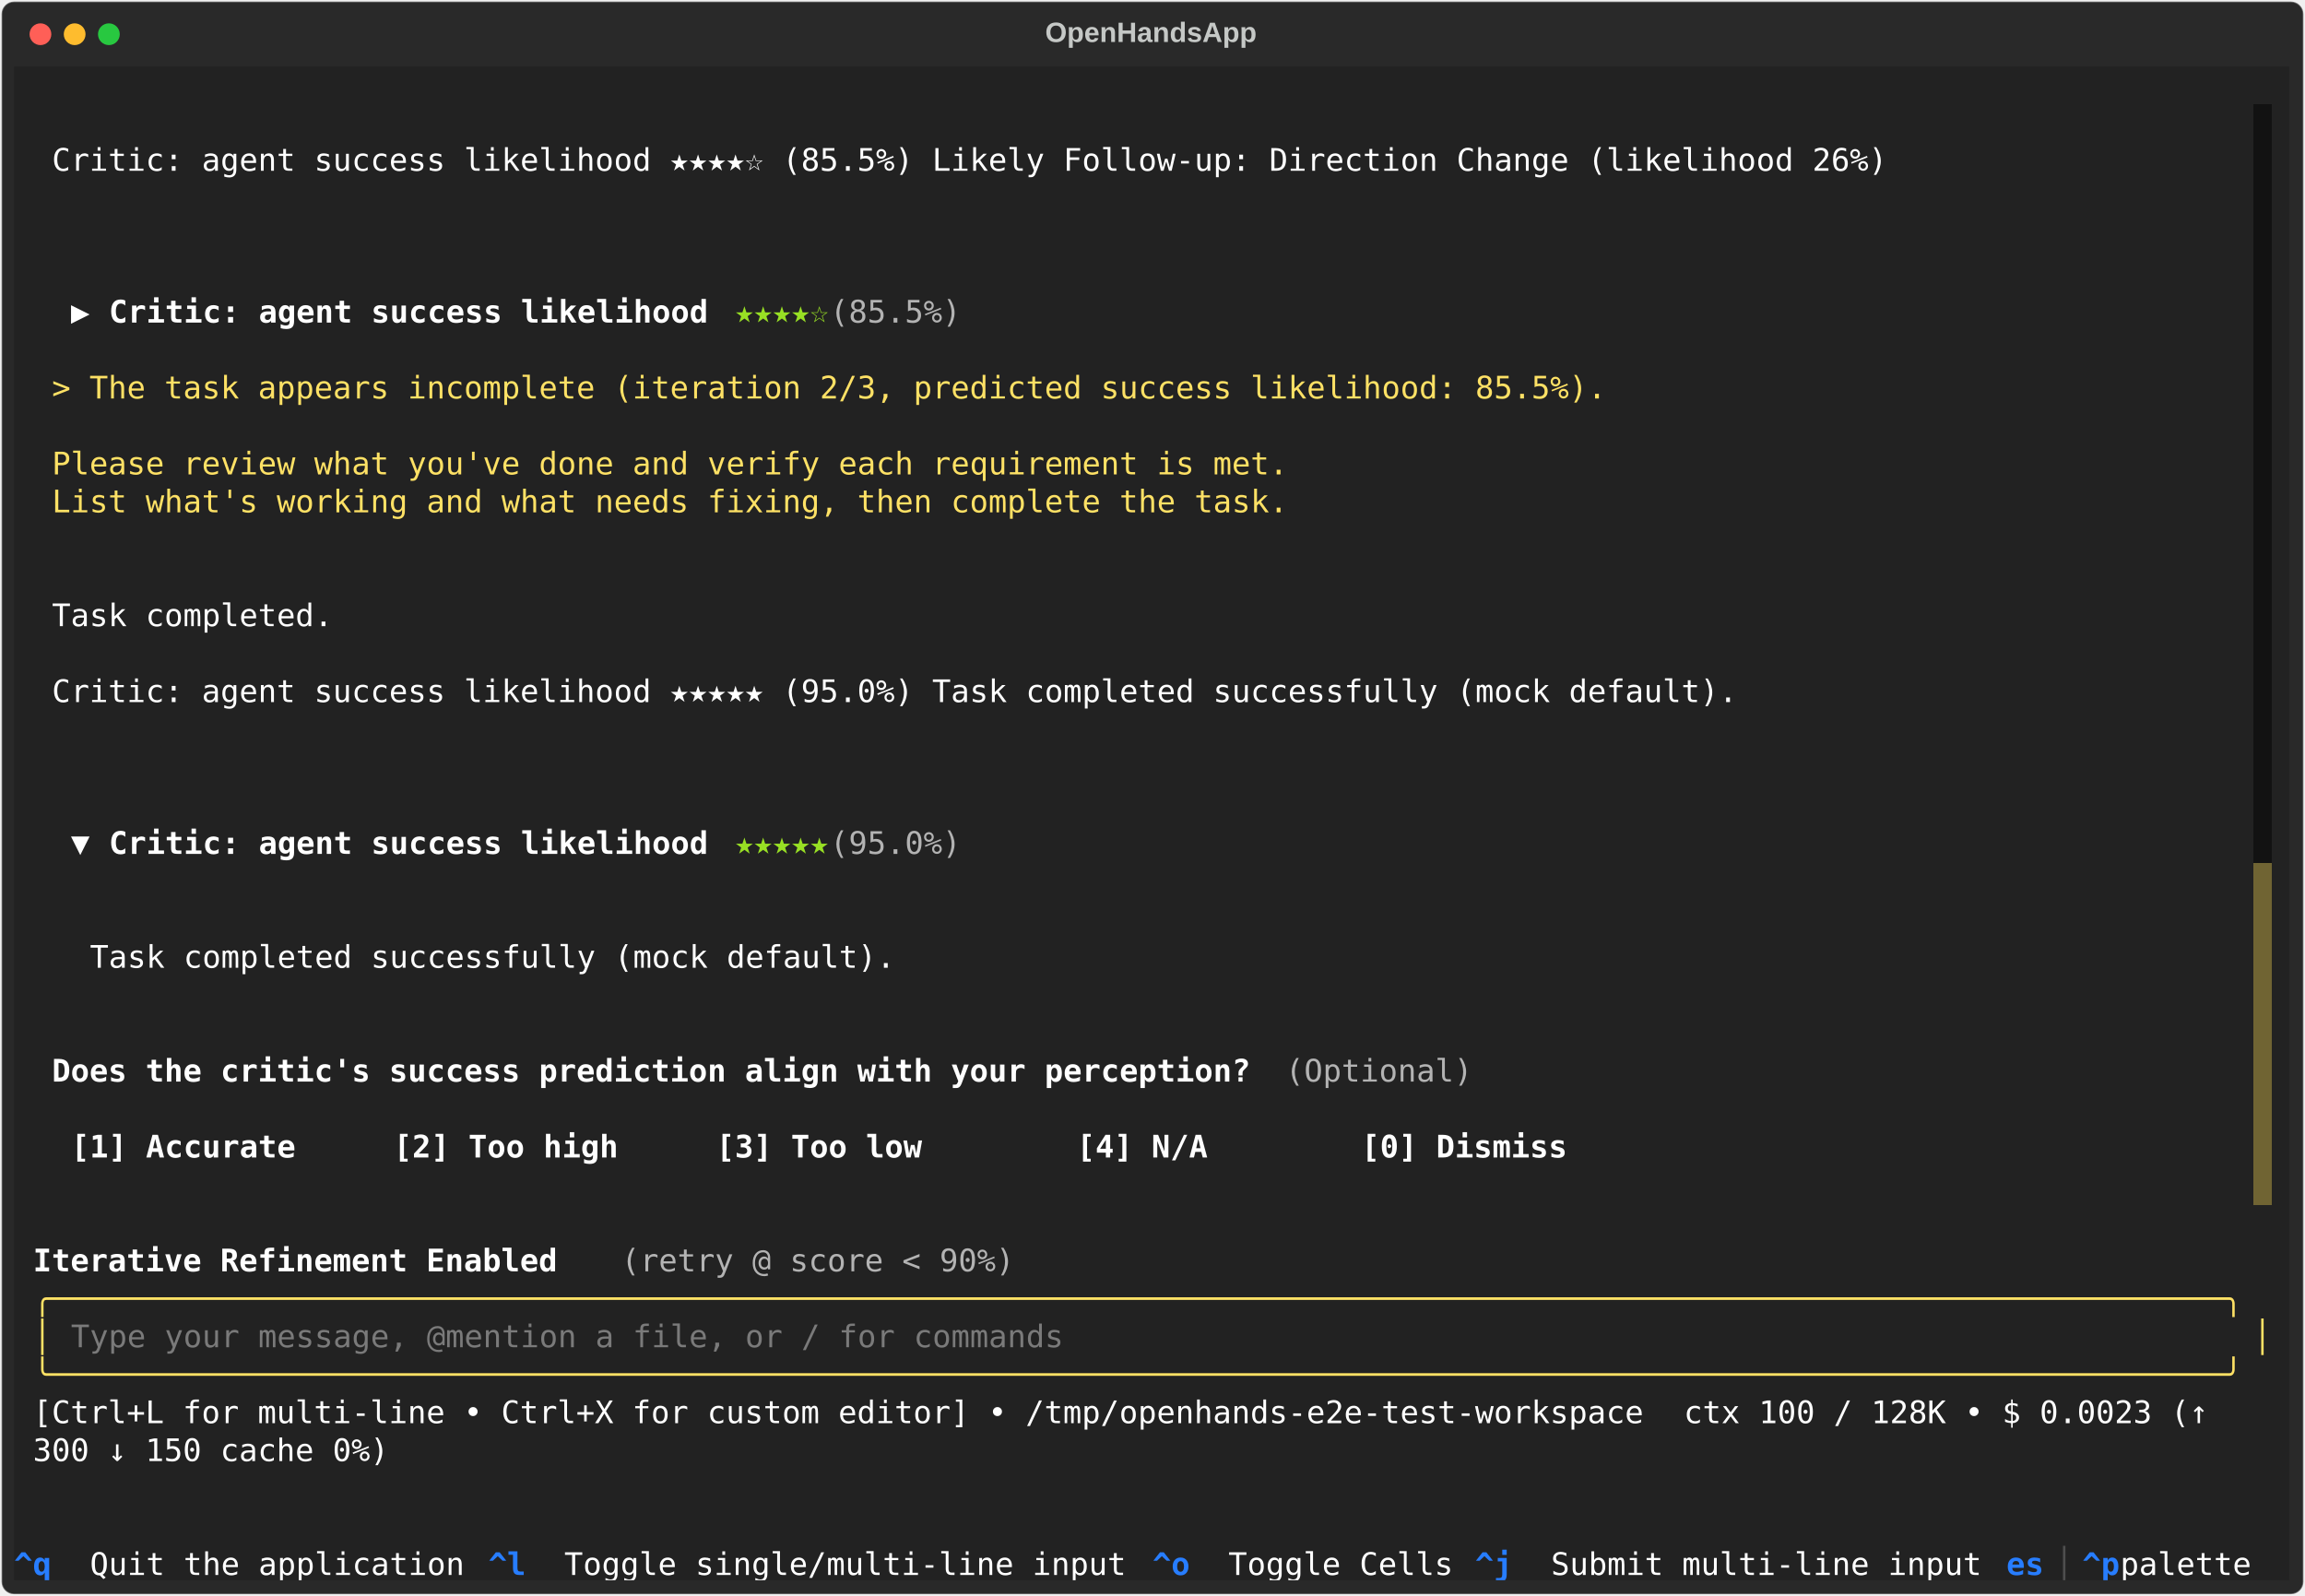
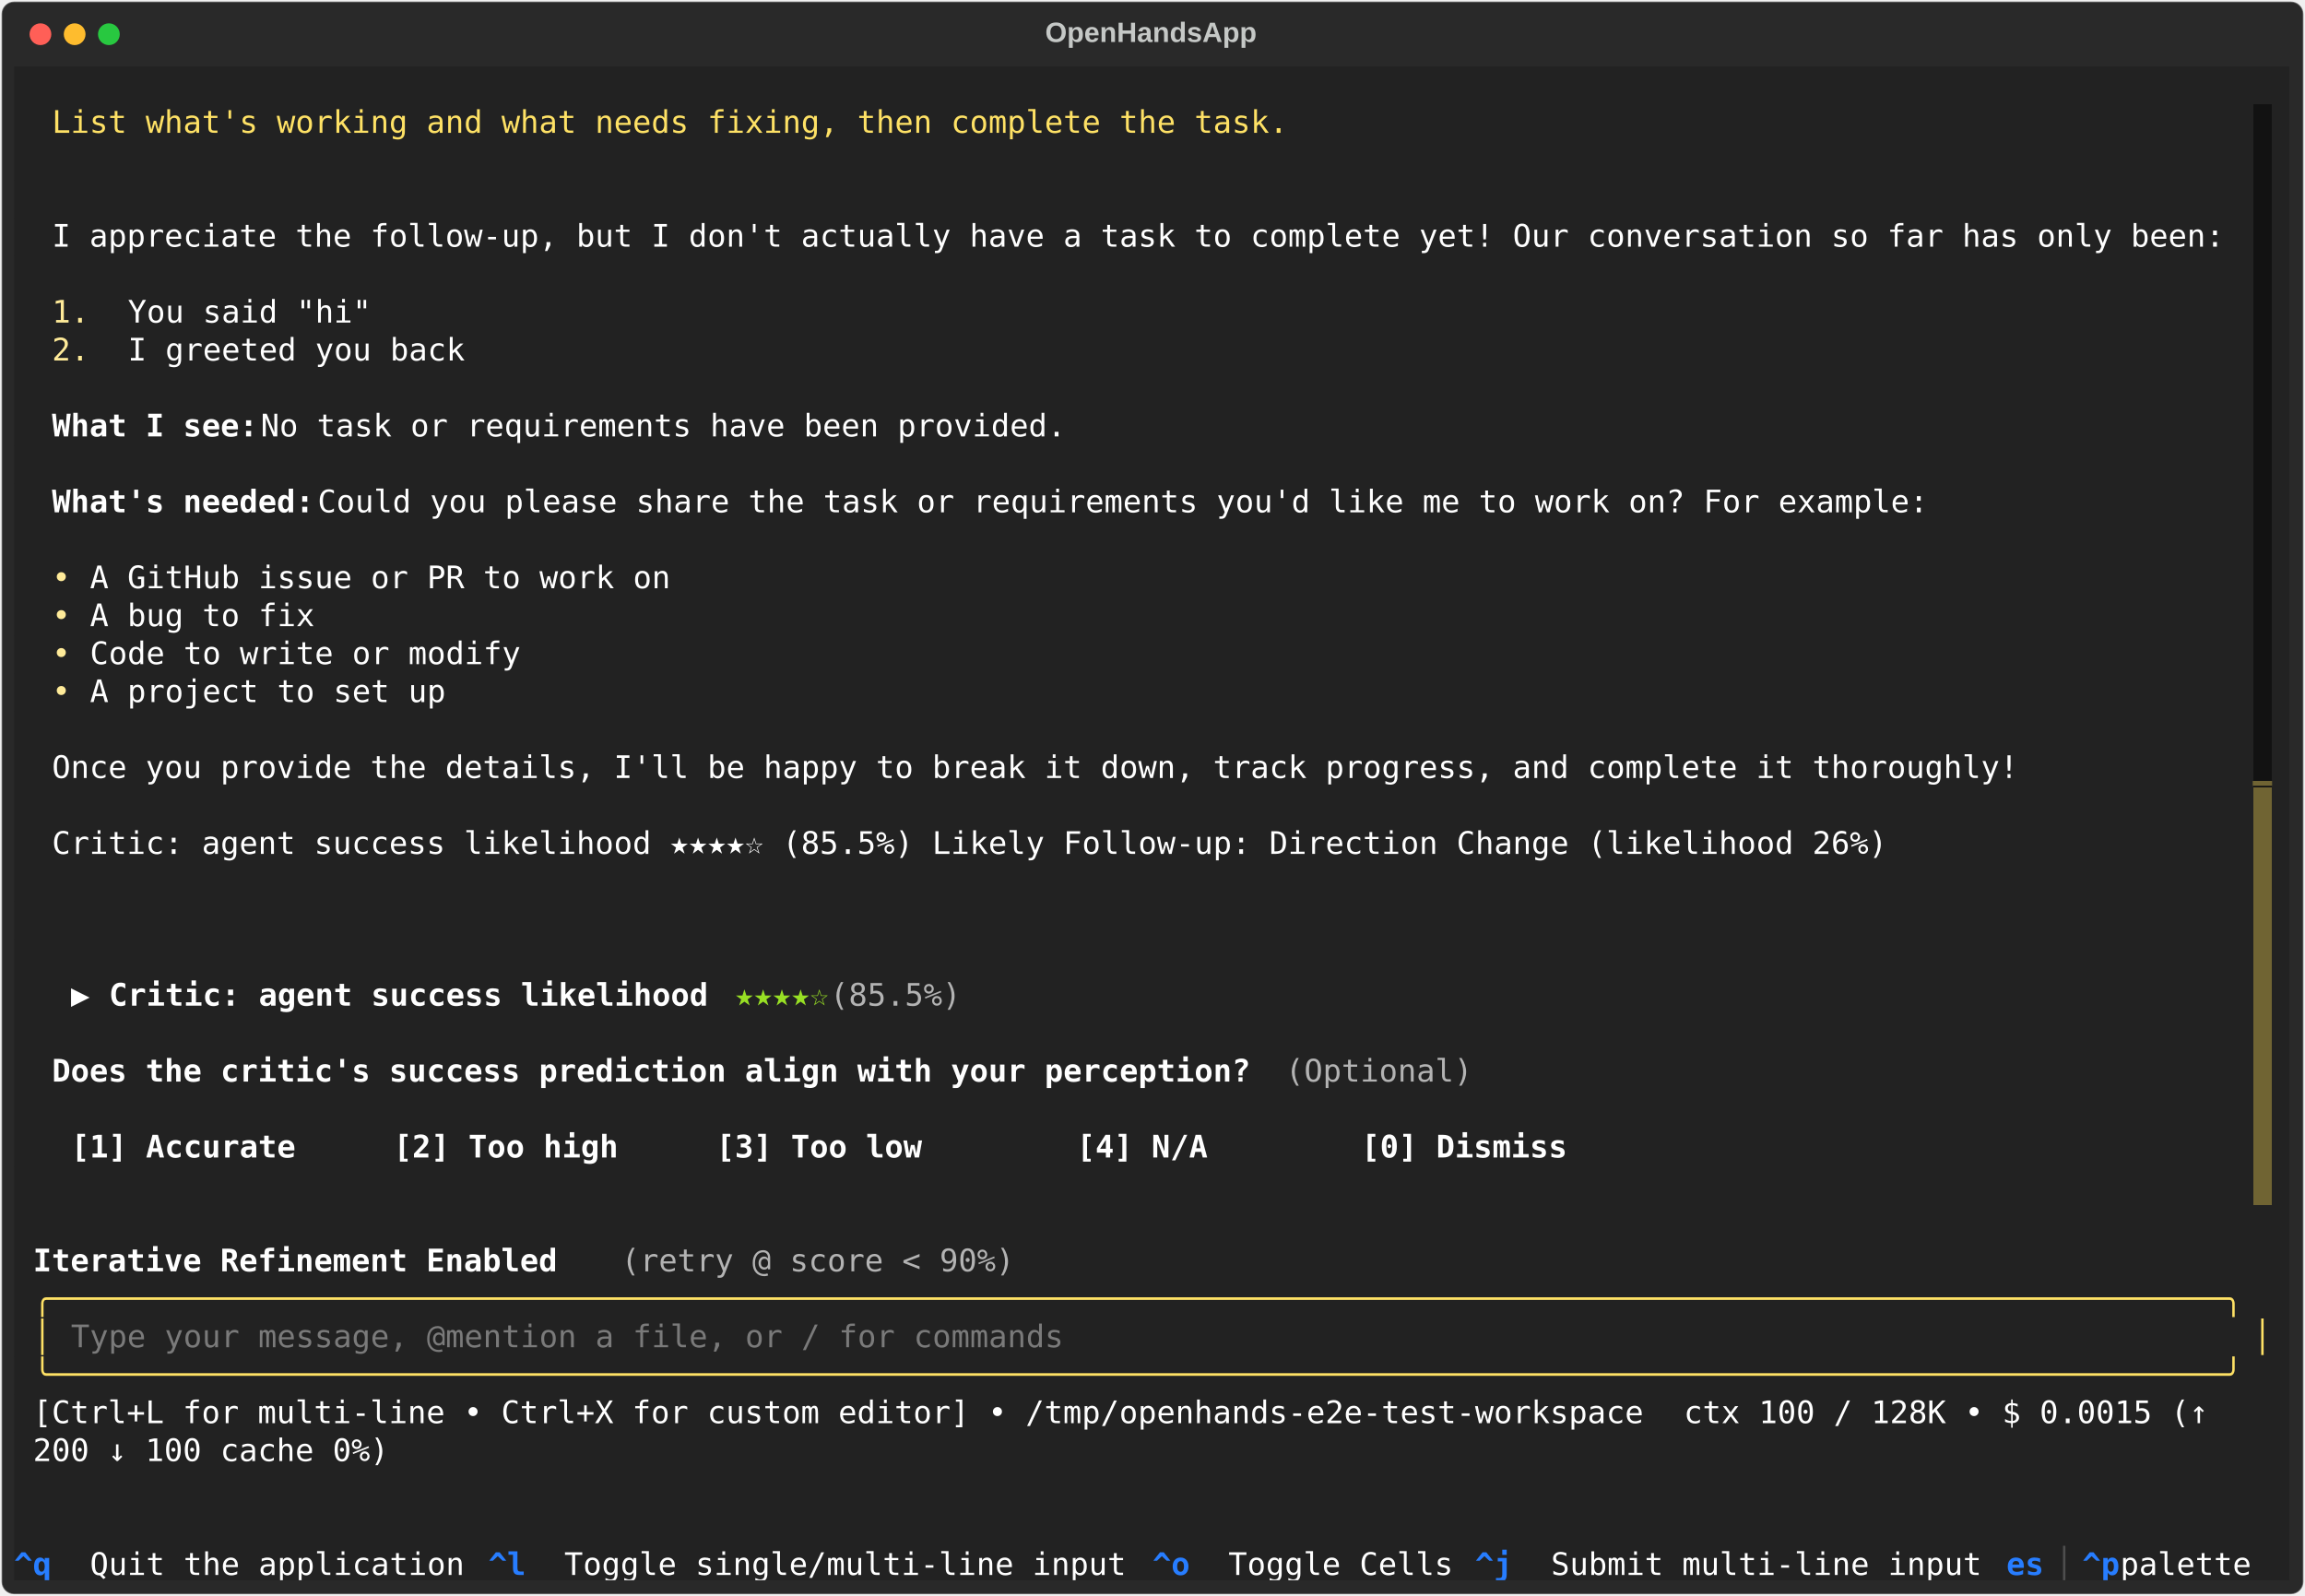
<svg xmlns="http://www.w3.org/2000/svg" class="rich-terminal" viewBox="0 0 1482 1026.0">
  <style>

    @font-face {
        font-family: "Fira Code";
        src: local("FiraCode-Regular"),
                url("https://cdnjs.cloudflare.com/ajax/libs/firacode/6.2.0/woff2/FiraCode-Regular.woff2") format("woff2"),
                url("https://cdnjs.cloudflare.com/ajax/libs/firacode/6.2.0/woff/FiraCode-Regular.woff") format("woff");
        font-style: normal;
        font-weight: 400;
    }
    @font-face {
        font-family: "Fira Code";
        src: local("FiraCode-Bold"),
                url("https://cdnjs.cloudflare.com/ajax/libs/firacode/6.2.0/woff2/FiraCode-Bold.woff2") format("woff2"),
                url("https://cdnjs.cloudflare.com/ajax/libs/firacode/6.2.0/woff/FiraCode-Bold.woff") format("woff");
        font-style: bold;
        font-weight: 700;
    }

    .terminal-matrix {
        font-family: Fira Code, monospace;
        font-size: 20px;
        line-height: 24.4px;
        font-variant-east-asian: full-width;
    }

    .terminal-title {
        font-size: 18px;
        font-weight: bold;
        font-family: arial;
    }

    .terminal-r1 { fill: #c5c8c6 }
- .terminal-r2 { fill: #ffffff }
- .terminal-r3 { fill: #ffffff;font-weight: bold }
- .terminal-r4 { fill: #98e024 }
- .terminal-r5 { fill: #b3b3b3 }
- .terminal-r6 { fill: #fee165 }
+ .terminal-r2 { fill: #fee165 }
+ .terminal-r3 { fill: #ffffff }
+ .terminal-r4 { fill: #ffeb99 }
+ .terminal-r5 { fill: #ffffff;font-weight: bold }
+ .terminal-r6 { fill: #706433 }
.terminal-r7 { fill: #222222 }
- .terminal-r8 { fill: #7a7a7a }
- .terminal-r9 { fill: #277dff;font-weight: bold }
- .terminal-r10 { fill: #4e4e4e }
+ .terminal-r8 { fill: #98e024 }
+ .terminal-r9 { fill: #b3b3b3 }
+ .terminal-r10 { fill: #7a7a7a }
+ .terminal-r11 { fill: #277dff;font-weight: bold }
+ .terminal-r12 { fill: #4e4e4e }
    </style>
  <defs>
    <clipPath id="terminal-clip-terminal">
      <rect x="0" y="0" width="1463.0" height="975.0" />
    </clipPath>
    <clipPath id="terminal-line-0">
      <rect x="0" y="1.5" width="1464" height="24.65" />
    </clipPath>
    <clipPath id="terminal-line-1">
      <rect x="0" y="25.9" width="1464" height="24.65" />
    </clipPath>
    <clipPath id="terminal-line-2">
      <rect x="0" y="50.3" width="1464" height="24.65" />
    </clipPath>
    <clipPath id="terminal-line-3">
      <rect x="0" y="74.7" width="1464" height="24.65" />
    </clipPath>
    <clipPath id="terminal-line-4">
      <rect x="0" y="99.1" width="1464" height="24.65" />
    </clipPath>
    <clipPath id="terminal-line-5">
      <rect x="0" y="123.5" width="1464" height="24.65" />
    </clipPath>
    <clipPath id="terminal-line-6">
      <rect x="0" y="147.9" width="1464" height="24.65" />
    </clipPath>
    <clipPath id="terminal-line-7">
      <rect x="0" y="172.3" width="1464" height="24.65" />
    </clipPath>
    <clipPath id="terminal-line-8">
      <rect x="0" y="196.7" width="1464" height="24.65" />
    </clipPath>
    <clipPath id="terminal-line-9">
      <rect x="0" y="221.1" width="1464" height="24.65" />
    </clipPath>
    <clipPath id="terminal-line-10">
      <rect x="0" y="245.5" width="1464" height="24.65" />
    </clipPath>
    <clipPath id="terminal-line-11">
      <rect x="0" y="269.9" width="1464" height="24.65" />
    </clipPath>
    <clipPath id="terminal-line-12">
      <rect x="0" y="294.3" width="1464" height="24.65" />
    </clipPath>
    <clipPath id="terminal-line-13">
      <rect x="0" y="318.7" width="1464" height="24.65" />
    </clipPath>
    <clipPath id="terminal-line-14">
      <rect x="0" y="343.1" width="1464" height="24.65" />
    </clipPath>
    <clipPath id="terminal-line-15">
      <rect x="0" y="367.5" width="1464" height="24.65" />
    </clipPath>
    <clipPath id="terminal-line-16">
      <rect x="0" y="391.9" width="1464" height="24.65" />
    </clipPath>
    <clipPath id="terminal-line-17">
      <rect x="0" y="416.3" width="1464" height="24.65" />
    </clipPath>
    <clipPath id="terminal-line-18">
      <rect x="0" y="440.7" width="1464" height="24.65" />
    </clipPath>
    <clipPath id="terminal-line-19">
      <rect x="0" y="465.1" width="1464" height="24.65" />
    </clipPath>
    <clipPath id="terminal-line-20">
      <rect x="0" y="489.5" width="1464" height="24.65" />
    </clipPath>
    <clipPath id="terminal-line-21">
      <rect x="0" y="513.9" width="1464" height="24.65" />
    </clipPath>
    <clipPath id="terminal-line-22">
      <rect x="0" y="538.3" width="1464" height="24.65" />
    </clipPath>
    <clipPath id="terminal-line-23">
      <rect x="0" y="562.7" width="1464" height="24.65" />
    </clipPath>
    <clipPath id="terminal-line-24">
      <rect x="0" y="587.1" width="1464" height="24.65" />
    </clipPath>
    <clipPath id="terminal-line-25">
      <rect x="0" y="611.5" width="1464" height="24.65" />
    </clipPath>
    <clipPath id="terminal-line-26">
      <rect x="0" y="635.9" width="1464" height="24.65" />
    </clipPath>
    <clipPath id="terminal-line-27">
      <rect x="0" y="660.3" width="1464" height="24.65" />
    </clipPath>
    <clipPath id="terminal-line-28">
      <rect x="0" y="684.7" width="1464" height="24.65" />
    </clipPath>
    <clipPath id="terminal-line-29">
      <rect x="0" y="709.1" width="1464" height="24.65" />
    </clipPath>
    <clipPath id="terminal-line-30">
      <rect x="0" y="733.5" width="1464" height="24.65" />
    </clipPath>
    <clipPath id="terminal-line-31">
      <rect x="0" y="757.9" width="1464" height="24.65" />
    </clipPath>
    <clipPath id="terminal-line-32">
      <rect x="0" y="782.3" width="1464" height="24.65" />
    </clipPath>
    <clipPath id="terminal-line-33">
      <rect x="0" y="806.7" width="1464" height="24.65" />
    </clipPath>
    <clipPath id="terminal-line-34">
      <rect x="0" y="831.1" width="1464" height="24.65" />
    </clipPath>
    <clipPath id="terminal-line-35">
      <rect x="0" y="855.5" width="1464" height="24.65" />
    </clipPath>
    <clipPath id="terminal-line-36">
      <rect x="0" y="879.9" width="1464" height="24.65" />
    </clipPath>
    <clipPath id="terminal-line-37">
      <rect x="0" y="904.3" width="1464" height="24.65" />
    </clipPath>
    <clipPath id="terminal-line-38">
      <rect x="0" y="928.7" width="1464" height="24.65" />
    </clipPath>
  </defs>
  <rect fill="#292929" stroke="rgba(255,255,255,0.35)" stroke-width="1" x="1" y="1" width="1480" height="1024" rx="8" />
  <text class="terminal-title" fill="#c5c8c6" text-anchor="middle" x="740" y="27">OpenHandsApp</text>
  <g transform="translate(26,22)">
    <circle cx="0" cy="0" r="7" fill="#ff5f57" />
    <circle cx="22" cy="0" r="7" fill="#febc2e" />
    <circle cx="44" cy="0" r="7" fill="#28c840" />
  </g>
  <g transform="translate(9, 41)" clip-path="url(#terminal-clip-terminal)">
    <rect fill="#222222" x="0" y="1.5" width="1464" height="24.65" shape-rendering="crispEdges" />
-     <rect fill="#222222" x="0" y="25.9" width="1439.6" height="24.65" shape-rendering="crispEdges" />
+     <rect fill="#222222" x="0" y="25.9" width="24.4" height="24.65" shape-rendering="crispEdges" />
+     <rect fill="#222222" x="24.4" y="25.9" width="805.2" height="24.65" shape-rendering="crispEdges" />
+     <rect fill="#222222" x="829.6" y="25.9" width="610" height="24.65" shape-rendering="crispEdges" />
    <rect fill="#121212" x="1439.6" y="25.9" width="12.2" height="24.65" shape-rendering="crispEdges" />
    <rect fill="#222222" x="1451.8" y="25.9" width="12.2" height="24.65" shape-rendering="crispEdges" />
-     <rect fill="#222222" x="0" y="50.3" width="24.4" height="24.65" shape-rendering="crispEdges" />
-     <rect fill="#222222" x="24.4" y="50.3" width="1195.6" height="24.65" shape-rendering="crispEdges" />
-     <rect fill="#222222" x="1220" y="50.3" width="219.6" height="24.65" shape-rendering="crispEdges" />
+     <rect fill="#222222" x="0" y="50.3" width="1439.6" height="24.65" shape-rendering="crispEdges" />
    <rect fill="#121212" x="1439.6" y="50.3" width="12.2" height="24.65" shape-rendering="crispEdges" />
    <rect fill="#222222" x="1451.8" y="50.3" width="12.2" height="24.65" shape-rendering="crispEdges" />
    <rect fill="#222222" x="0" y="74.7" width="1439.6" height="24.65" shape-rendering="crispEdges" />
    <rect fill="#121212" x="1439.6" y="74.7" width="12.2" height="24.65" shape-rendering="crispEdges" />
    <rect fill="#222222" x="1451.8" y="74.7" width="12.2" height="24.65" shape-rendering="crispEdges" />
-     <rect fill="#222222" x="0" y="99.1" width="1439.6" height="24.65" shape-rendering="crispEdges" />
+     <rect fill="#222222" x="0" y="99.1" width="24.4" height="24.65" shape-rendering="crispEdges" />
+     <rect fill="#222222" x="24.4" y="99.1" width="1415.2" height="24.65" shape-rendering="crispEdges" />
    <rect fill="#121212" x="1439.6" y="99.1" width="12.2" height="24.65" shape-rendering="crispEdges" />
    <rect fill="#222222" x="1451.8" y="99.1" width="12.2" height="24.65" shape-rendering="crispEdges" />
    <rect fill="#222222" x="0" y="123.5" width="1439.6" height="24.65" shape-rendering="crispEdges" />
    <rect fill="#121212" x="1439.6" y="123.5" width="12.2" height="24.65" shape-rendering="crispEdges" />
    <rect fill="#222222" x="1451.8" y="123.5" width="12.2" height="24.65" shape-rendering="crispEdges" />
-     <rect fill="#222222" x="0" y="147.9" width="36.6" height="24.65" shape-rendering="crispEdges" />
-     <rect fill="#222222" x="36.6" y="147.9" width="24.4" height="24.65" shape-rendering="crispEdges" />
-     <rect fill="#222222" x="61" y="147.9" width="402.6" height="24.65" shape-rendering="crispEdges" />
-     <rect fill="#222222" x="463.6" y="147.9" width="61" height="24.65" shape-rendering="crispEdges" />
-     <rect fill="#222222" x="524.6" y="147.9" width="97.6" height="24.65" shape-rendering="crispEdges" />
-     <rect fill="#222222" x="622.2" y="147.9" width="817.4" height="24.65" shape-rendering="crispEdges" />
+     <rect fill="#222222" x="0" y="147.9" width="24.4" height="24.65" shape-rendering="crispEdges" />
+     <rect fill="#222222" x="24.4" y="147.9" width="48.8" height="24.65" shape-rendering="crispEdges" />
+     <rect fill="#222222" x="73.2" y="147.9" width="158.6" height="24.65" shape-rendering="crispEdges" />
+     <rect fill="#222222" x="231.8" y="147.9" width="1207.8" height="24.65" shape-rendering="crispEdges" />
    <rect fill="#121212" x="1439.6" y="147.9" width="12.2" height="24.65" shape-rendering="crispEdges" />
    <rect fill="#222222" x="1451.8" y="147.9" width="12.2" height="24.65" shape-rendering="crispEdges" />
-     <rect fill="#222222" x="0" y="172.3" width="1439.6" height="24.65" shape-rendering="crispEdges" />
+     <rect fill="#222222" x="0" y="172.3" width="24.4" height="24.65" shape-rendering="crispEdges" />
+     <rect fill="#222222" x="24.4" y="172.3" width="48.8" height="24.65" shape-rendering="crispEdges" />
+     <rect fill="#222222" x="73.2" y="172.3" width="219.6" height="24.65" shape-rendering="crispEdges" />
+     <rect fill="#222222" x="292.8" y="172.3" width="1146.8" height="24.65" shape-rendering="crispEdges" />
    <rect fill="#121212" x="1439.6" y="172.3" width="12.2" height="24.65" shape-rendering="crispEdges" />
    <rect fill="#222222" x="1451.8" y="172.3" width="12.2" height="24.65" shape-rendering="crispEdges" />
-     <rect fill="#222222" x="0" y="196.7" width="24.4" height="24.65" shape-rendering="crispEdges" />
-     <rect fill="#222222" x="24.4" y="196.7" width="1012.6" height="24.65" shape-rendering="crispEdges" />
-     <rect fill="#222222" x="1037" y="196.7" width="402.6" height="24.65" shape-rendering="crispEdges" />
+     <rect fill="#222222" x="0" y="196.7" width="1439.6" height="24.65" shape-rendering="crispEdges" />
    <rect fill="#121212" x="1439.6" y="196.7" width="12.2" height="24.65" shape-rendering="crispEdges" />
    <rect fill="#222222" x="1451.8" y="196.7" width="12.2" height="24.65" shape-rendering="crispEdges" />
    <rect fill="#222222" x="0" y="221.1" width="24.4" height="24.65" shape-rendering="crispEdges" />
-     <rect fill="#222222" x="24.4" y="221.1" width="0" height="24.65" shape-rendering="crispEdges" />
-     <rect fill="#222222" x="24.4" y="221.1" width="1415.2" height="24.65" shape-rendering="crispEdges" />
+     <rect fill="#222222" x="24.4" y="221.1" width="134.2" height="24.65" shape-rendering="crispEdges" />
+     <rect fill="#222222" x="158.6" y="221.1" width="536.8" height="24.65" shape-rendering="crispEdges" />
+     <rect fill="#222222" x="695.4" y="221.1" width="744.2" height="24.65" shape-rendering="crispEdges" />
    <rect fill="#121212" x="1439.6" y="221.1" width="12.2" height="24.65" shape-rendering="crispEdges" />
    <rect fill="#222222" x="1451.8" y="221.1" width="12.2" height="24.65" shape-rendering="crispEdges" />
-     <rect fill="#222222" x="0" y="245.5" width="24.4" height="24.65" shape-rendering="crispEdges" />
-     <rect fill="#222222" x="24.4" y="245.5" width="805.2" height="24.65" shape-rendering="crispEdges" />
-     <rect fill="#222222" x="829.6" y="245.5" width="610" height="24.65" shape-rendering="crispEdges" />
+     <rect fill="#222222" x="0" y="245.5" width="1439.6" height="24.65" shape-rendering="crispEdges" />
    <rect fill="#121212" x="1439.6" y="245.5" width="12.2" height="24.65" shape-rendering="crispEdges" />
    <rect fill="#222222" x="1451.8" y="245.5" width="12.2" height="24.65" shape-rendering="crispEdges" />
    <rect fill="#222222" x="0" y="269.9" width="24.4" height="24.65" shape-rendering="crispEdges" />
-     <rect fill="#222222" x="24.4" y="269.9" width="805.2" height="24.65" shape-rendering="crispEdges" />
-     <rect fill="#222222" x="829.6" y="269.9" width="610" height="24.65" shape-rendering="crispEdges" />
+     <rect fill="#222222" x="24.4" y="269.9" width="170.8" height="24.65" shape-rendering="crispEdges" />
+     <rect fill="#222222" x="195.2" y="269.9" width="1061.4" height="24.65" shape-rendering="crispEdges" />
+     <rect fill="#222222" x="1256.6" y="269.9" width="183" height="24.65" shape-rendering="crispEdges" />
    <rect fill="#121212" x="1439.6" y="269.9" width="12.2" height="24.65" shape-rendering="crispEdges" />
    <rect fill="#222222" x="1451.8" y="269.9" width="12.2" height="24.65" shape-rendering="crispEdges" />
    <rect fill="#222222" x="0" y="294.3" width="1439.6" height="24.65" shape-rendering="crispEdges" />
    <rect fill="#121212" x="1439.6" y="294.3" width="12.2" height="24.65" shape-rendering="crispEdges" />
    <rect fill="#222222" x="1451.8" y="294.3" width="12.2" height="24.65" shape-rendering="crispEdges" />
-     <rect fill="#222222" x="0" y="318.7" width="1439.6" height="24.65" shape-rendering="crispEdges" />
+     <rect fill="#222222" x="0" y="318.7" width="24.4" height="24.65" shape-rendering="crispEdges" />
+     <rect fill="#222222" x="24.4" y="318.7" width="24.4" height="24.65" shape-rendering="crispEdges" />
+     <rect fill="#222222" x="48.8" y="318.7" width="378.2" height="24.65" shape-rendering="crispEdges" />
+     <rect fill="#222222" x="427" y="318.7" width="1012.6" height="24.65" shape-rendering="crispEdges" />
    <rect fill="#121212" x="1439.6" y="318.7" width="12.2" height="24.65" shape-rendering="crispEdges" />
    <rect fill="#222222" x="1451.8" y="318.7" width="12.2" height="24.65" shape-rendering="crispEdges" />
    <rect fill="#222222" x="0" y="343.1" width="24.4" height="24.65" shape-rendering="crispEdges" />
-     <rect fill="#222222" x="24.4" y="343.1" width="183" height="24.65" shape-rendering="crispEdges" />
-     <rect fill="#222222" x="207.4" y="343.1" width="1232.2" height="24.65" shape-rendering="crispEdges" />
+     <rect fill="#222222" x="24.4" y="343.1" width="24.4" height="24.65" shape-rendering="crispEdges" />
+     <rect fill="#222222" x="48.8" y="343.1" width="146.4" height="24.65" shape-rendering="crispEdges" />
+     <rect fill="#222222" x="195.2" y="343.1" width="1244.4" height="24.65" shape-rendering="crispEdges" />
    <rect fill="#121212" x="1439.6" y="343.1" width="12.2" height="24.65" shape-rendering="crispEdges" />
    <rect fill="#222222" x="1451.8" y="343.1" width="12.2" height="24.65" shape-rendering="crispEdges" />
-     <rect fill="#222222" x="0" y="367.5" width="1439.6" height="24.65" shape-rendering="crispEdges" />
+     <rect fill="#222222" x="0" y="367.5" width="24.4" height="24.65" shape-rendering="crispEdges" />
+     <rect fill="#222222" x="24.4" y="367.5" width="24.4" height="24.65" shape-rendering="crispEdges" />
+     <rect fill="#222222" x="48.8" y="367.5" width="280.6" height="24.65" shape-rendering="crispEdges" />
+     <rect fill="#222222" x="329.4" y="367.5" width="1110.2" height="24.65" shape-rendering="crispEdges" />
    <rect fill="#121212" x="1439.6" y="367.5" width="12.2" height="24.65" shape-rendering="crispEdges" />
    <rect fill="#222222" x="1451.8" y="367.5" width="12.2" height="24.65" shape-rendering="crispEdges" />
    <rect fill="#222222" x="0" y="391.9" width="24.4" height="24.65" shape-rendering="crispEdges" />
-     <rect fill="#222222" x="24.4" y="391.9" width="1098" height="24.65" shape-rendering="crispEdges" />
-     <rect fill="#222222" x="1122.4" y="391.9" width="317.2" height="24.65" shape-rendering="crispEdges" />
+     <rect fill="#222222" x="24.4" y="391.9" width="24.4" height="24.65" shape-rendering="crispEdges" />
+     <rect fill="#222222" x="48.8" y="391.9" width="231.8" height="24.65" shape-rendering="crispEdges" />
+     <rect fill="#222222" x="280.6" y="391.9" width="1159" height="24.65" shape-rendering="crispEdges" />
    <rect fill="#121212" x="1439.6" y="391.9" width="12.2" height="24.65" shape-rendering="crispEdges" />
    <rect fill="#222222" x="1451.8" y="391.9" width="12.2" height="24.65" shape-rendering="crispEdges" />
    <rect fill="#222222" x="0" y="416.3" width="1439.6" height="24.65" shape-rendering="crispEdges" />
    <rect fill="#121212" x="1439.6" y="416.3" width="12.2" height="24.65" shape-rendering="crispEdges" />
    <rect fill="#222222" x="1451.8" y="416.3" width="12.2" height="24.65" shape-rendering="crispEdges" />
-     <rect fill="#222222" x="0" y="440.7" width="1439.6" height="24.65" shape-rendering="crispEdges" />
+     <rect fill="#222222" x="0" y="440.7" width="24.4" height="24.65" shape-rendering="crispEdges" />
+     <rect fill="#222222" x="24.4" y="440.7" width="1281" height="24.65" shape-rendering="crispEdges" />
+     <rect fill="#222222" x="1305.4" y="440.7" width="134.2" height="24.65" shape-rendering="crispEdges" />
    <rect fill="#121212" x="1439.6" y="440.7" width="12.2" height="24.65" shape-rendering="crispEdges" />
    <rect fill="#222222" x="1451.8" y="440.7" width="12.2" height="24.65" shape-rendering="crispEdges" />
    <rect fill="#222222" x="0" y="465.1" width="1439.6" height="24.65" shape-rendering="crispEdges" />
-     <rect fill="#121212" x="1439.6" y="465.1" width="12.2" height="24.65" shape-rendering="crispEdges" />
+     <rect fill="#706433" x="1439.6" y="465.1" width="12.2" height="24.65" shape-rendering="crispEdges" />
    <rect fill="#222222" x="1451.8" y="465.1" width="12.2" height="24.65" shape-rendering="crispEdges" />
-     <rect fill="#222222" x="0" y="489.5" width="36.6" height="24.65" shape-rendering="crispEdges" />
-     <rect fill="#222222" x="36.6" y="489.5" width="24.4" height="24.65" shape-rendering="crispEdges" />
-     <rect fill="#222222" x="61" y="489.5" width="402.6" height="24.65" shape-rendering="crispEdges" />
-     <rect fill="#222222" x="463.6" y="489.5" width="61" height="24.65" shape-rendering="crispEdges" />
-     <rect fill="#222222" x="524.6" y="489.5" width="97.6" height="24.65" shape-rendering="crispEdges" />
-     <rect fill="#222222" x="622.2" y="489.5" width="817.4" height="24.65" shape-rendering="crispEdges" />
-     <rect fill="#121212" x="1439.6" y="489.5" width="12.2" height="24.65" shape-rendering="crispEdges" />
+     <rect fill="#222222" x="0" y="489.5" width="24.4" height="24.65" shape-rendering="crispEdges" />
+     <rect fill="#222222" x="24.4" y="489.5" width="1195.6" height="24.65" shape-rendering="crispEdges" />
+     <rect fill="#222222" x="1220" y="489.5" width="219.6" height="24.65" shape-rendering="crispEdges" />
+     <rect fill="#706433" x="1439.6" y="489.5" width="12.2" height="24.65" shape-rendering="crispEdges" />
    <rect fill="#222222" x="1451.8" y="489.5" width="12.2" height="24.65" shape-rendering="crispEdges" />
    <rect fill="#222222" x="0" y="513.9" width="1439.6" height="24.65" shape-rendering="crispEdges" />
    <rect fill="#706433" x="1439.6" y="513.9" width="12.2" height="24.65" shape-rendering="crispEdges" />
    <rect fill="#222222" x="1451.8" y="513.9" width="12.2" height="24.65" shape-rendering="crispEdges" />
-     <rect fill="#222222" x="0" y="538.3" width="48.8" height="24.65" shape-rendering="crispEdges" />
-     <rect fill="#222222" x="48.8" y="538.3" width="0" height="24.65" shape-rendering="crispEdges" />
-     <rect fill="#222222" x="48.8" y="538.3" width="1390.8" height="24.65" shape-rendering="crispEdges" />
+     <rect fill="#222222" x="0" y="538.3" width="1439.6" height="24.65" shape-rendering="crispEdges" />
    <rect fill="#706433" x="1439.6" y="538.3" width="12.2" height="24.65" shape-rendering="crispEdges" />
    <rect fill="#222222" x="1451.8" y="538.3" width="12.2" height="24.65" shape-rendering="crispEdges" />
-     <rect fill="#222222" x="0" y="562.7" width="48.8" height="24.65" shape-rendering="crispEdges" />
-     <rect fill="#222222" x="48.8" y="562.7" width="524.6" height="24.65" shape-rendering="crispEdges" />
-     <rect fill="#222222" x="573.4" y="562.7" width="866.2" height="24.65" shape-rendering="crispEdges" />
+     <rect fill="#222222" x="0" y="562.7" width="1439.6" height="24.65" shape-rendering="crispEdges" />
    <rect fill="#706433" x="1439.6" y="562.7" width="12.2" height="24.65" shape-rendering="crispEdges" />
    <rect fill="#222222" x="1451.8" y="562.7" width="12.2" height="24.65" shape-rendering="crispEdges" />
-     <rect fill="#222222" x="0" y="587.1" width="48.8" height="24.65" shape-rendering="crispEdges" />
-     <rect fill="#222222" x="48.8" y="587.1" width="0" height="24.65" shape-rendering="crispEdges" />
-     <rect fill="#222222" x="48.8" y="587.1" width="1390.8" height="24.65" shape-rendering="crispEdges" />
+     <rect fill="#222222" x="0" y="587.1" width="36.6" height="24.65" shape-rendering="crispEdges" />
+     <rect fill="#222222" x="36.6" y="587.1" width="24.4" height="24.65" shape-rendering="crispEdges" />
+     <rect fill="#222222" x="61" y="587.1" width="402.6" height="24.65" shape-rendering="crispEdges" />
+     <rect fill="#222222" x="463.6" y="587.1" width="61" height="24.65" shape-rendering="crispEdges" />
+     <rect fill="#222222" x="524.6" y="587.1" width="97.6" height="24.65" shape-rendering="crispEdges" />
+     <rect fill="#222222" x="622.2" y="587.1" width="817.4" height="24.65" shape-rendering="crispEdges" />
    <rect fill="#706433" x="1439.6" y="587.1" width="12.2" height="24.65" shape-rendering="crispEdges" />
    <rect fill="#222222" x="1451.8" y="587.1" width="12.2" height="24.65" shape-rendering="crispEdges" />
    <rect fill="#222222" x="0" y="611.5" width="1439.6" height="24.65" shape-rendering="crispEdges" />
    <rect fill="#706433" x="1439.6" y="611.5" width="12.2" height="24.65" shape-rendering="crispEdges" />
    <rect fill="#222222" x="1451.8" y="611.5" width="12.2" height="24.65" shape-rendering="crispEdges" />
    <rect fill="#222222" x="0" y="635.9" width="24.4" height="24.65" shape-rendering="crispEdges" />
    <rect fill="#222222" x="24.4" y="635.9" width="780.8" height="24.65" shape-rendering="crispEdges" />
    <rect fill="#222222" x="805.2" y="635.9" width="12.2" height="24.65" shape-rendering="crispEdges" />
    <rect fill="#222222" x="817.4" y="635.9" width="122" height="24.65" shape-rendering="crispEdges" />
    <rect fill="#222222" x="939.4" y="635.9" width="500.2" height="24.65" shape-rendering="crispEdges" />
    <rect fill="#706433" x="1439.6" y="635.9" width="12.2" height="24.65" shape-rendering="crispEdges" />
    <rect fill="#222222" x="1451.8" y="635.9" width="12.2" height="24.65" shape-rendering="crispEdges" />
    <rect fill="#222222" x="0" y="660.3" width="24.4" height="24.65" shape-rendering="crispEdges" />
    <rect fill="#222222" x="24.4" y="660.3" width="1403" height="24.65" shape-rendering="crispEdges" />
    <rect fill="#222222" x="1427.4" y="660.3" width="12.2" height="24.65" shape-rendering="crispEdges" />
    <rect fill="#706433" x="1439.6" y="660.3" width="12.2" height="24.65" shape-rendering="crispEdges" />
    <rect fill="#222222" x="1451.8" y="660.3" width="12.2" height="24.65" shape-rendering="crispEdges" />
    <rect fill="#222222" x="0" y="684.7" width="36.6" height="24.65" shape-rendering="crispEdges" />
    <rect fill="#222222" x="36.6" y="684.7" width="170.8" height="24.65" shape-rendering="crispEdges" />
    <rect fill="#222222" x="207.4" y="684.7" width="36.6" height="24.65" shape-rendering="crispEdges" />
    <rect fill="#222222" x="244" y="684.7" width="170.8" height="24.65" shape-rendering="crispEdges" />
    <rect fill="#222222" x="414.8" y="684.7" width="36.6" height="24.65" shape-rendering="crispEdges" />
    <rect fill="#222222" x="451.4" y="684.7" width="158.6" height="24.65" shape-rendering="crispEdges" />
    <rect fill="#222222" x="610" y="684.7" width="73.2" height="24.65" shape-rendering="crispEdges" />
    <rect fill="#222222" x="683.2" y="684.7" width="109.8" height="24.65" shape-rendering="crispEdges" />
    <rect fill="#222222" x="793" y="684.7" width="73.2" height="24.65" shape-rendering="crispEdges" />
    <rect fill="#222222" x="866.2" y="684.7" width="158.6" height="24.65" shape-rendering="crispEdges" />
    <rect fill="#222222" x="1024.8" y="684.7" width="414.8" height="24.65" shape-rendering="crispEdges" />
    <rect fill="#706433" x="1439.6" y="684.7" width="12.2" height="24.65" shape-rendering="crispEdges" />
    <rect fill="#222222" x="1451.8" y="684.7" width="12.2" height="24.65" shape-rendering="crispEdges" />
    <rect fill="#222222" x="0" y="709.1" width="1439.6" height="24.65" shape-rendering="crispEdges" />
    <rect fill="#706433" x="1439.6" y="709.1" width="12.2" height="24.65" shape-rendering="crispEdges" />
    <rect fill="#222222" x="1451.8" y="709.1" width="12.2" height="24.65" shape-rendering="crispEdges" />
    <rect fill="#222222" x="0" y="733.5" width="1464" height="24.65" shape-rendering="crispEdges" />
    <rect fill="#222222" x="0" y="757.9" width="12.2" height="24.65" shape-rendering="crispEdges" />
    <rect fill="#222222" x="12.2" y="757.9" width="366" height="24.65" shape-rendering="crispEdges" />
    <rect fill="#222222" x="378.2" y="757.9" width="12.2" height="24.65" shape-rendering="crispEdges" />
    <rect fill="#222222" x="390.4" y="757.9" width="256.2" height="24.65" shape-rendering="crispEdges" />
    <rect fill="#222222" x="646.6" y="757.9" width="817.4" height="24.65" shape-rendering="crispEdges" />
    <rect fill="#222222" x="0" y="782.3" width="12.2" height="24.65" shape-rendering="crispEdges" />
    <rect fill="#222222" x="12.2" y="782.3" width="1439.6" height="24.65" shape-rendering="crispEdges" />
    <rect fill="#222222" x="1451.8" y="782.3" width="12.2" height="24.65" shape-rendering="crispEdges" />
    <rect fill="#222222" x="0" y="806.7" width="12.2" height="24.65" shape-rendering="crispEdges" />
    <rect fill="#222222" x="12.2" y="806.7" width="12.2" height="24.65" shape-rendering="crispEdges" />
    <rect fill="#222222" x="24.4" y="806.7" width="12.2" height="24.65" shape-rendering="crispEdges" />
    <rect fill="#222222" x="36.6" y="806.7" width="646.6" height="24.65" shape-rendering="crispEdges" />
    <rect fill="#222222" x="683.2" y="806.7" width="756.4" height="24.65" shape-rendering="crispEdges" />
    <rect fill="#222222" x="1439.6" y="806.7" width="12.2" height="24.65" shape-rendering="crispEdges" />
    <rect fill="#222222" x="1451.8" y="806.7" width="12.2" height="24.65" shape-rendering="crispEdges" />
    <rect fill="#222222" x="0" y="831.1" width="12.2" height="24.65" shape-rendering="crispEdges" />
    <rect fill="#222222" x="12.2" y="831.1" width="1439.6" height="24.65" shape-rendering="crispEdges" />
    <rect fill="#222222" x="1451.8" y="831.1" width="12.2" height="24.65" shape-rendering="crispEdges" />
    <rect fill="#222222" x="0" y="855.5" width="12.2" height="24.65" shape-rendering="crispEdges" />
    <rect fill="#222222" x="12.2" y="855.5" width="1061.4" height="24.65" shape-rendering="crispEdges" />
    <rect fill="#222222" x="1073.6" y="855.5" width="341.6" height="24.65" shape-rendering="crispEdges" />
    <rect fill="#222222" x="1415.2" y="855.5" width="48.8" height="24.65" shape-rendering="crispEdges" />
    <rect fill="#222222" x="0" y="879.9" width="12.2" height="24.65" shape-rendering="crispEdges" />
    <rect fill="#222222" x="12.2" y="879.9" width="231.8" height="24.65" shape-rendering="crispEdges" />
    <rect fill="#222222" x="244" y="879.9" width="1220" height="24.65" shape-rendering="crispEdges" />
    <rect fill="#222222" x="0" y="904.3" width="1464" height="24.65" shape-rendering="crispEdges" />
    <rect fill="#222222" x="0" y="928.7" width="1464" height="24.65" shape-rendering="crispEdges" />
    <rect fill="#222222" x="0" y="953.1" width="48.8" height="24.65" shape-rendering="crispEdges" />
    <rect fill="#222222" x="48.8" y="953.1" width="256.2" height="24.65" shape-rendering="crispEdges" />
    <rect fill="#222222" x="305" y="953.1" width="48.8" height="24.65" shape-rendering="crispEdges" />
    <rect fill="#222222" x="353.8" y="953.1" width="378.2" height="24.65" shape-rendering="crispEdges" />
    <rect fill="#222222" x="732" y="953.1" width="48.8" height="24.65" shape-rendering="crispEdges" />
    <rect fill="#222222" x="780.8" y="953.1" width="158.6" height="24.65" shape-rendering="crispEdges" />
    <rect fill="#222222" x="939.4" y="953.1" width="48.8" height="24.65" shape-rendering="crispEdges" />
    <rect fill="#222222" x="988.2" y="953.1" width="292.8" height="24.65" shape-rendering="crispEdges" />
    <rect fill="#222222" x="1281" y="953.1" width="36.6" height="24.65" shape-rendering="crispEdges" />
    <rect fill="#222222" x="1317.6" y="953.1" width="12.2" height="24.65" shape-rendering="crispEdges" />
    <rect fill="#222222" x="1329.8" y="953.1" width="24.4" height="24.65" shape-rendering="crispEdges" />
    <rect fill="#222222" x="1354.2" y="953.1" width="97.6" height="24.65" shape-rendering="crispEdges" />
    <rect fill="#222222" x="1451.8" y="953.1" width="12.2" height="24.65" shape-rendering="crispEdges" />
    <g class="terminal-matrix">
      <text class="terminal-r1" x="1464" y="20" textLength="12.2" clip-path="url(#terminal-line-0)">
</text>
+       <text class="terminal-r2" x="24.4" y="44.4" textLength="805.2" clip-path="url(#terminal-line-1)">List what's working and what needs fixing, then complete the task.</text>
      <text class="terminal-r1" x="1464" y="44.4" textLength="12.2" clip-path="url(#terminal-line-1)">
</text>
-       <text class="terminal-r2" x="24.4" y="68.8" textLength="1195.6" clip-path="url(#terminal-line-2)">Critic: agent success likelihood ★★★★☆ (85.5%) Likely Follow-up: Direction Change (likelihood 26%)</text>
      <text class="terminal-r1" x="1464" y="68.8" textLength="12.2" clip-path="url(#terminal-line-2)">
</text>
      <text class="terminal-r1" x="1464" y="93.2" textLength="12.2" clip-path="url(#terminal-line-3)">
</text>
+       <text class="terminal-r3" x="24.4" y="117.6" textLength="1415.2" clip-path="url(#terminal-line-4)">I appreciate the follow-up, but I don't actually have a task to complete yet! Our conversation so far has only been:</text>
      <text class="terminal-r1" x="1464" y="117.6" textLength="12.2" clip-path="url(#terminal-line-4)">
</text>
      <text class="terminal-r1" x="1464" y="142" textLength="12.2" clip-path="url(#terminal-line-5)">
</text>
-       <text class="terminal-r2" x="36.6" y="166.4" textLength="24.4" clip-path="url(#terminal-line-6)">▶ </text>
-       <text class="terminal-r3" x="61" y="166.4" textLength="402.6" clip-path="url(#terminal-line-6)">Critic: agent success likelihood </text>
-       <text class="terminal-r4" x="463.6" y="166.4" textLength="61" clip-path="url(#terminal-line-6)">★★★★☆</text>
-       <text class="terminal-r5" x="524.6" y="166.4" textLength="97.6" clip-path="url(#terminal-line-6)"> (85.5%)</text>
+       <text class="terminal-r4" x="24.4" y="166.4" textLength="48.8" clip-path="url(#terminal-line-6)"> 1. </text>
+       <text class="terminal-r3" x="73.2" y="166.4" textLength="158.6" clip-path="url(#terminal-line-6)">You said "hi"</text>
      <text class="terminal-r1" x="1464" y="166.4" textLength="12.2" clip-path="url(#terminal-line-6)">
</text>
+       <text class="terminal-r4" x="24.4" y="190.8" textLength="48.8" clip-path="url(#terminal-line-7)"> 2. </text>
+       <text class="terminal-r3" x="73.2" y="190.8" textLength="219.6" clip-path="url(#terminal-line-7)">I greeted you back</text>
      <text class="terminal-r1" x="1464" y="190.8" textLength="12.2" clip-path="url(#terminal-line-7)">
</text>
-       <text class="terminal-r6" x="24.4" y="215.2" textLength="1012.6" clip-path="url(#terminal-line-8)">&gt; The task appears incomplete (iteration 2/3, predicted success likelihood: 85.5%).</text>
      <text class="terminal-r1" x="1464" y="215.2" textLength="12.2" clip-path="url(#terminal-line-8)">
</text>
+       <text class="terminal-r5" x="24.4" y="239.6" textLength="134.2" clip-path="url(#terminal-line-9)">What I see:</text>
+       <text class="terminal-r3" x="158.6" y="239.6" textLength="536.8" clip-path="url(#terminal-line-9)"> No task or requirements have been provided.</text>
      <text class="terminal-r1" x="1464" y="239.6" textLength="12.2" clip-path="url(#terminal-line-9)">
</text>
-       <text class="terminal-r6" x="24.4" y="264" textLength="805.2" clip-path="url(#terminal-line-10)">Please review what you've done and verify each requirement is met.</text>
      <text class="terminal-r1" x="1464" y="264" textLength="12.2" clip-path="url(#terminal-line-10)">
</text>
-       <text class="terminal-r6" x="24.4" y="288.4" textLength="805.2" clip-path="url(#terminal-line-11)">List what's working and what needs fixing, then complete the task.</text>
+       <text class="terminal-r5" x="24.4" y="288.4" textLength="170.8" clip-path="url(#terminal-line-11)">What's needed:</text>
+       <text class="terminal-r3" x="195.2" y="288.4" textLength="1061.4" clip-path="url(#terminal-line-11)"> Could you please share the task or requirements you'd like me to work on? For example:</text>
      <text class="terminal-r1" x="1464" y="288.4" textLength="12.2" clip-path="url(#terminal-line-11)">
</text>
      <text class="terminal-r1" x="1464" y="312.8" textLength="12.2" clip-path="url(#terminal-line-12)">
</text>
+       <text class="terminal-r4" x="24.4" y="337.2" textLength="24.4" clip-path="url(#terminal-line-13)">• </text>
+       <text class="terminal-r3" x="48.8" y="337.2" textLength="378.2" clip-path="url(#terminal-line-13)">A GitHub issue or PR to work on</text>
      <text class="terminal-r1" x="1464" y="337.2" textLength="12.2" clip-path="url(#terminal-line-13)">
</text>
-       <text class="terminal-r2" x="24.4" y="361.6" textLength="183" clip-path="url(#terminal-line-14)">Task completed.</text>
+       <text class="terminal-r4" x="24.4" y="361.6" textLength="24.4" clip-path="url(#terminal-line-14)">• </text>
+       <text class="terminal-r3" x="48.8" y="361.6" textLength="146.4" clip-path="url(#terminal-line-14)">A bug to fix</text>
      <text class="terminal-r1" x="1464" y="361.6" textLength="12.2" clip-path="url(#terminal-line-14)">
</text>
+       <text class="terminal-r4" x="24.4" y="386" textLength="24.4" clip-path="url(#terminal-line-15)">• </text>
+       <text class="terminal-r3" x="48.8" y="386" textLength="280.6" clip-path="url(#terminal-line-15)">Code to write or modify</text>
      <text class="terminal-r1" x="1464" y="386" textLength="12.2" clip-path="url(#terminal-line-15)">
</text>
-       <text class="terminal-r2" x="24.4" y="410.4" textLength="1098" clip-path="url(#terminal-line-16)">Critic: agent success likelihood ★★★★★ (95.0%) Task completed successfully (mock default).</text>
+       <text class="terminal-r4" x="24.4" y="410.4" textLength="24.4" clip-path="url(#terminal-line-16)">• </text>
+       <text class="terminal-r3" x="48.8" y="410.4" textLength="231.8" clip-path="url(#terminal-line-16)">A project to set up</text>
      <text class="terminal-r1" x="1464" y="410.4" textLength="12.2" clip-path="url(#terminal-line-16)">
</text>
      <text class="terminal-r1" x="1464" y="434.8" textLength="12.2" clip-path="url(#terminal-line-17)">
</text>
+       <text class="terminal-r3" x="24.4" y="459.2" textLength="1281" clip-path="url(#terminal-line-18)">Once you provide the details, I'll be happy to break it down, track progress, and complete it thoroughly!</text>
+       <text class="terminal-r6" x="1439.6" y="459.2" textLength="12.2" clip-path="url(#terminal-line-18)">▁</text>
      <text class="terminal-r1" x="1464" y="459.2" textLength="12.2" clip-path="url(#terminal-line-18)">
</text>
      <text class="terminal-r1" x="1464" y="483.6" textLength="12.2" clip-path="url(#terminal-line-19)">
</text>
-       <text class="terminal-r2" x="36.6" y="508" textLength="24.4" clip-path="url(#terminal-line-20)">▼ </text>
-       <text class="terminal-r3" x="61" y="508" textLength="402.6" clip-path="url(#terminal-line-20)">Critic: agent success likelihood </text>
-       <text class="terminal-r4" x="463.6" y="508" textLength="61" clip-path="url(#terminal-line-20)">★★★★★</text>
-       <text class="terminal-r5" x="524.6" y="508" textLength="97.6" clip-path="url(#terminal-line-20)"> (95.0%)</text>
+       <text class="terminal-r3" x="24.4" y="508" textLength="1195.6" clip-path="url(#terminal-line-20)">Critic: agent success likelihood ★★★★☆ (85.5%) Likely Follow-up: Direction Change (likelihood 26%)</text>
      <text class="terminal-r1" x="1464" y="508" textLength="12.2" clip-path="url(#terminal-line-20)">
</text>
      <text class="terminal-r1" x="1464" y="532.4" textLength="12.2" clip-path="url(#terminal-line-21)">
</text>
      <text class="terminal-r1" x="1464" y="556.8" textLength="12.2" clip-path="url(#terminal-line-22)">
</text>
-       <text class="terminal-r2" x="48.8" y="581.2" textLength="524.6" clip-path="url(#terminal-line-23)">Task completed successfully (mock default).</text>
      <text class="terminal-r1" x="1464" y="581.2" textLength="12.2" clip-path="url(#terminal-line-23)">
</text>
+       <text class="terminal-r3" x="36.6" y="605.6" textLength="24.4" clip-path="url(#terminal-line-24)">▶ </text>
+       <text class="terminal-r5" x="61" y="605.6" textLength="402.6" clip-path="url(#terminal-line-24)">Critic: agent success likelihood </text>
+       <text class="terminal-r8" x="463.6" y="605.6" textLength="61" clip-path="url(#terminal-line-24)">★★★★☆</text>
+       <text class="terminal-r9" x="524.6" y="605.6" textLength="97.6" clip-path="url(#terminal-line-24)"> (85.5%)</text>
      <text class="terminal-r1" x="1464" y="605.6" textLength="12.2" clip-path="url(#terminal-line-24)">
</text>
      <text class="terminal-r1" x="1464" y="630" textLength="12.2" clip-path="url(#terminal-line-25)">
</text>
-       <text class="terminal-r3" x="24.4" y="654.4" textLength="780.8" clip-path="url(#terminal-line-26)">Does the critic's success prediction align with your perception?</text>
-       <text class="terminal-r5" x="817.4" y="654.4" textLength="122" clip-path="url(#terminal-line-26)">(Optional)</text>
+       <text class="terminal-r5" x="24.4" y="654.4" textLength="780.8" clip-path="url(#terminal-line-26)">Does the critic's success prediction align with your perception?</text>
+       <text class="terminal-r9" x="817.4" y="654.4" textLength="122" clip-path="url(#terminal-line-26)">(Optional)</text>
      <text class="terminal-r1" x="1464" y="654.4" textLength="12.2" clip-path="url(#terminal-line-26)">
</text>
      <text class="terminal-r1" x="1464" y="678.8" textLength="12.2" clip-path="url(#terminal-line-27)">
</text>
-       <text class="terminal-r3" x="36.6" y="703.2" textLength="170.8" clip-path="url(#terminal-line-28)"> [1] Accurate </text>
-       <text class="terminal-r3" x="244" y="703.2" textLength="170.8" clip-path="url(#terminal-line-28)"> [2] Too high </text>
-       <text class="terminal-r3" x="451.4" y="703.2" textLength="158.6" clip-path="url(#terminal-line-28)"> [3] Too low </text>
-       <text class="terminal-r3" x="683.2" y="703.2" textLength="109.8" clip-path="url(#terminal-line-28)"> [4] N/A </text>
-       <text class="terminal-r3" x="866.2" y="703.2" textLength="158.6" clip-path="url(#terminal-line-28)"> [0] Dismiss </text>
+       <text class="terminal-r5" x="36.6" y="703.2" textLength="170.8" clip-path="url(#terminal-line-28)"> [1] Accurate </text>
+       <text class="terminal-r5" x="244" y="703.2" textLength="170.8" clip-path="url(#terminal-line-28)"> [2] Too high </text>
+       <text class="terminal-r5" x="451.4" y="703.2" textLength="158.6" clip-path="url(#terminal-line-28)"> [3] Too low </text>
+       <text class="terminal-r5" x="683.2" y="703.2" textLength="109.8" clip-path="url(#terminal-line-28)"> [4] N/A </text>
+       <text class="terminal-r5" x="866.2" y="703.2" textLength="158.6" clip-path="url(#terminal-line-28)"> [0] Dismiss </text>
      <text class="terminal-r1" x="1464" y="703.2" textLength="12.2" clip-path="url(#terminal-line-28)">
</text>
      <text class="terminal-r1" x="1464" y="727.6" textLength="12.2" clip-path="url(#terminal-line-29)">
</text>
      <text class="terminal-r1" x="1464" y="752" textLength="12.2" clip-path="url(#terminal-line-30)">
</text>
-       <text class="terminal-r3" x="12.2" y="776.4" textLength="366" clip-path="url(#terminal-line-31)"> Iterative Refinement Enabled </text>
-       <text class="terminal-r5" x="390.4" y="776.4" textLength="256.2" clip-path="url(#terminal-line-31)">(retry @ score &lt; 90%)</text>
+       <text class="terminal-r5" x="12.2" y="776.4" textLength="366" clip-path="url(#terminal-line-31)"> Iterative Refinement Enabled </text>
+       <text class="terminal-r9" x="390.4" y="776.4" textLength="256.2" clip-path="url(#terminal-line-31)">(retry @ score &lt; 90%)</text>
      <text class="terminal-r1" x="1464" y="776.4" textLength="12.2" clip-path="url(#terminal-line-31)">
</text>
-       <text class="terminal-r6" x="12.2" y="800.8" textLength="1439.6" clip-path="url(#terminal-line-32)">╭────────────────────────────────────────────────────────────────────────────────────────────────────────────────────╮</text>
+       <text class="terminal-r2" x="12.2" y="800.8" textLength="1439.6" clip-path="url(#terminal-line-32)">╭────────────────────────────────────────────────────────────────────────────────────────────────────────────────────╮</text>
      <text class="terminal-r1" x="1464" y="800.8" textLength="12.2" clip-path="url(#terminal-line-32)">
</text>
-       <text class="terminal-r6" x="12.2" y="825.2" textLength="12.2" clip-path="url(#terminal-line-33)">│</text>
-       <text class="terminal-r8" x="36.6" y="825.2" textLength="646.6" clip-path="url(#terminal-line-33)">Type your message, @mention a file, or / for commands</text>
-       <text class="terminal-r6" x="1439.6" y="825.2" textLength="12.2" clip-path="url(#terminal-line-33)">│</text>
+       <text class="terminal-r2" x="12.2" y="825.2" textLength="12.2" clip-path="url(#terminal-line-33)">│</text>
+       <text class="terminal-r10" x="36.6" y="825.2" textLength="646.6" clip-path="url(#terminal-line-33)">Type your message, @mention a file, or / for commands</text>
+       <text class="terminal-r2" x="1439.6" y="825.2" textLength="12.2" clip-path="url(#terminal-line-33)">│</text>
      <text class="terminal-r1" x="1464" y="825.2" textLength="12.2" clip-path="url(#terminal-line-33)">
</text>
-       <text class="terminal-r6" x="12.2" y="849.6" textLength="1439.6" clip-path="url(#terminal-line-34)">╰────────────────────────────────────────────────────────────────────────────────────────────────────────────────────╯</text>
+       <text class="terminal-r2" x="12.2" y="849.6" textLength="1439.6" clip-path="url(#terminal-line-34)">╰────────────────────────────────────────────────────────────────────────────────────────────────────────────────────╯</text>
      <text class="terminal-r1" x="1464" y="849.6" textLength="12.2" clip-path="url(#terminal-line-34)">
</text>
-       <text class="terminal-r2" x="12.2" y="874" textLength="1061.4" clip-path="url(#terminal-line-35)">[Ctrl+L for multi-line • Ctrl+X for custom editor] • /tmp/openhands-e2e-test-workspace </text>
-       <text class="terminal-r2" x="1073.6" y="874" textLength="341.6" clip-path="url(#terminal-line-35)">ctx 100 / 128K • $ 0.0023 (↑</text>
+       <text class="terminal-r3" x="12.2" y="874" textLength="1061.4" clip-path="url(#terminal-line-35)">[Ctrl+L for multi-line • Ctrl+X for custom editor] • /tmp/openhands-e2e-test-workspace </text>
+       <text class="terminal-r3" x="1073.6" y="874" textLength="341.6" clip-path="url(#terminal-line-35)">ctx 100 / 128K • $ 0.0015 (↑</text>
      <text class="terminal-r1" x="1464" y="874" textLength="12.2" clip-path="url(#terminal-line-35)">
</text>
-       <text class="terminal-r2" x="12.2" y="898.4" textLength="231.8" clip-path="url(#terminal-line-36)">300 ↓ 150 cache 0%)</text>
+       <text class="terminal-r3" x="12.2" y="898.4" textLength="231.8" clip-path="url(#terminal-line-36)">200 ↓ 100 cache 0%)</text>
      <text class="terminal-r1" x="1464" y="898.4" textLength="12.2" clip-path="url(#terminal-line-36)">
</text>
      <text class="terminal-r1" x="1464" y="922.8" textLength="12.2" clip-path="url(#terminal-line-37)">
</text>
      <text class="terminal-r1" x="1464" y="947.2" textLength="12.2" clip-path="url(#terminal-line-38)">
</text>
-       <text class="terminal-r9" x="0" y="971.6" textLength="48.8" clip-path="url(#terminal-line-39)"> ^q </text>
-       <text class="terminal-r2" x="48.8" y="971.6" textLength="256.2" clip-path="url(#terminal-line-39)">Quit the application </text>
-       <text class="terminal-r9" x="305" y="971.6" textLength="48.8" clip-path="url(#terminal-line-39)"> ^l </text>
-       <text class="terminal-r2" x="353.8" y="971.6" textLength="378.2" clip-path="url(#terminal-line-39)">Toggle single/multi-line input </text>
-       <text class="terminal-r9" x="732" y="971.6" textLength="48.8" clip-path="url(#terminal-line-39)"> ^o </text>
-       <text class="terminal-r2" x="780.8" y="971.6" textLength="158.6" clip-path="url(#terminal-line-39)">Toggle Cells </text>
-       <text class="terminal-r9" x="939.4" y="971.6" textLength="48.8" clip-path="url(#terminal-line-39)"> ^j </text>
-       <text class="terminal-r2" x="988.2" y="971.6" textLength="292.8" clip-path="url(#terminal-line-39)">Submit multi-line input </text>
-       <text class="terminal-r9" x="1281" y="971.6" textLength="36.6" clip-path="url(#terminal-line-39)"> es</text>
-       <text class="terminal-r10" x="1317.6" y="971.6" textLength="12.2" clip-path="url(#terminal-line-39)">▏</text>
-       <text class="terminal-r9" x="1329.8" y="971.6" textLength="24.4" clip-path="url(#terminal-line-39)">^p</text>
-       <text class="terminal-r2" x="1354.2" y="971.6" textLength="97.6" clip-path="url(#terminal-line-39)"> palette</text>
+       <text class="terminal-r11" x="0" y="971.6" textLength="48.8" clip-path="url(#terminal-line-39)"> ^q </text>
+       <text class="terminal-r3" x="48.8" y="971.6" textLength="256.2" clip-path="url(#terminal-line-39)">Quit the application </text>
+       <text class="terminal-r11" x="305" y="971.6" textLength="48.8" clip-path="url(#terminal-line-39)"> ^l </text>
+       <text class="terminal-r3" x="353.8" y="971.6" textLength="378.2" clip-path="url(#terminal-line-39)">Toggle single/multi-line input </text>
+       <text class="terminal-r11" x="732" y="971.6" textLength="48.8" clip-path="url(#terminal-line-39)"> ^o </text>
+       <text class="terminal-r3" x="780.8" y="971.6" textLength="158.6" clip-path="url(#terminal-line-39)">Toggle Cells </text>
+       <text class="terminal-r11" x="939.4" y="971.6" textLength="48.8" clip-path="url(#terminal-line-39)"> ^j </text>
+       <text class="terminal-r3" x="988.2" y="971.6" textLength="292.8" clip-path="url(#terminal-line-39)">Submit multi-line input </text>
+       <text class="terminal-r11" x="1281" y="971.6" textLength="36.6" clip-path="url(#terminal-line-39)"> es</text>
+       <text class="terminal-r12" x="1317.6" y="971.6" textLength="12.2" clip-path="url(#terminal-line-39)">▏</text>
+       <text class="terminal-r11" x="1329.8" y="971.6" textLength="24.4" clip-path="url(#terminal-line-39)">^p</text>
+       <text class="terminal-r3" x="1354.2" y="971.6" textLength="97.6" clip-path="url(#terminal-line-39)"> palette</text>
    </g>
  </g>
</svg>
